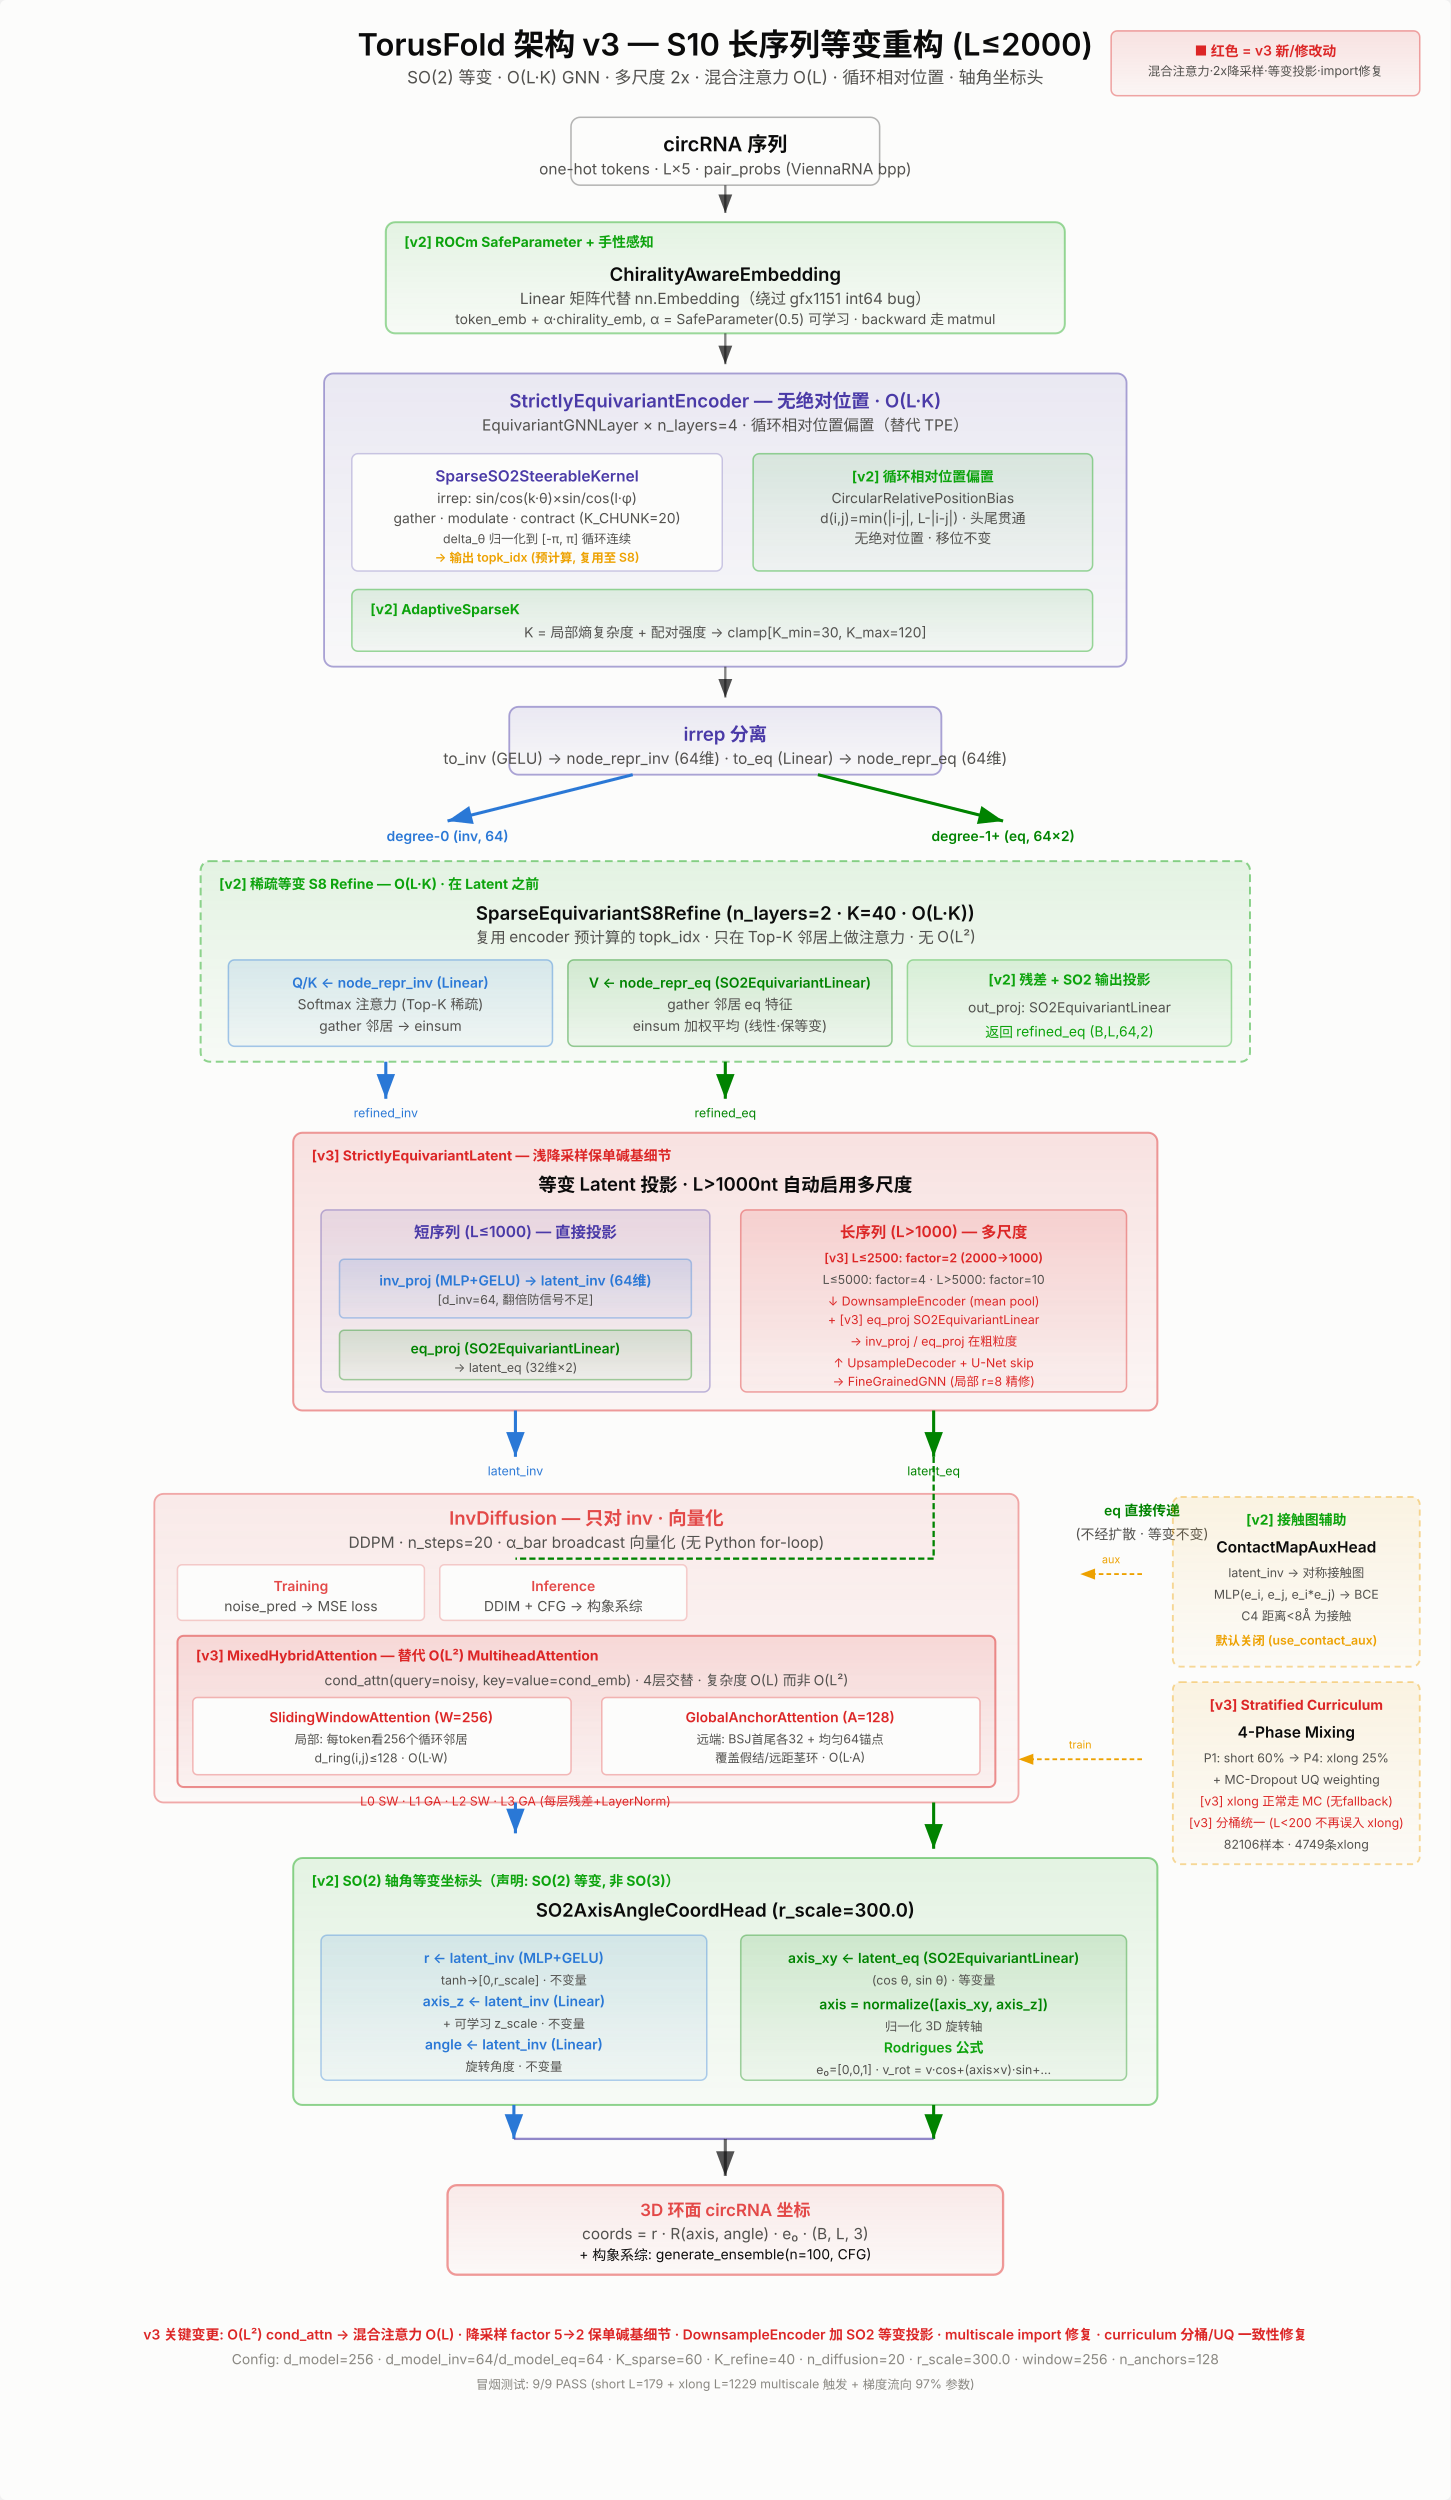
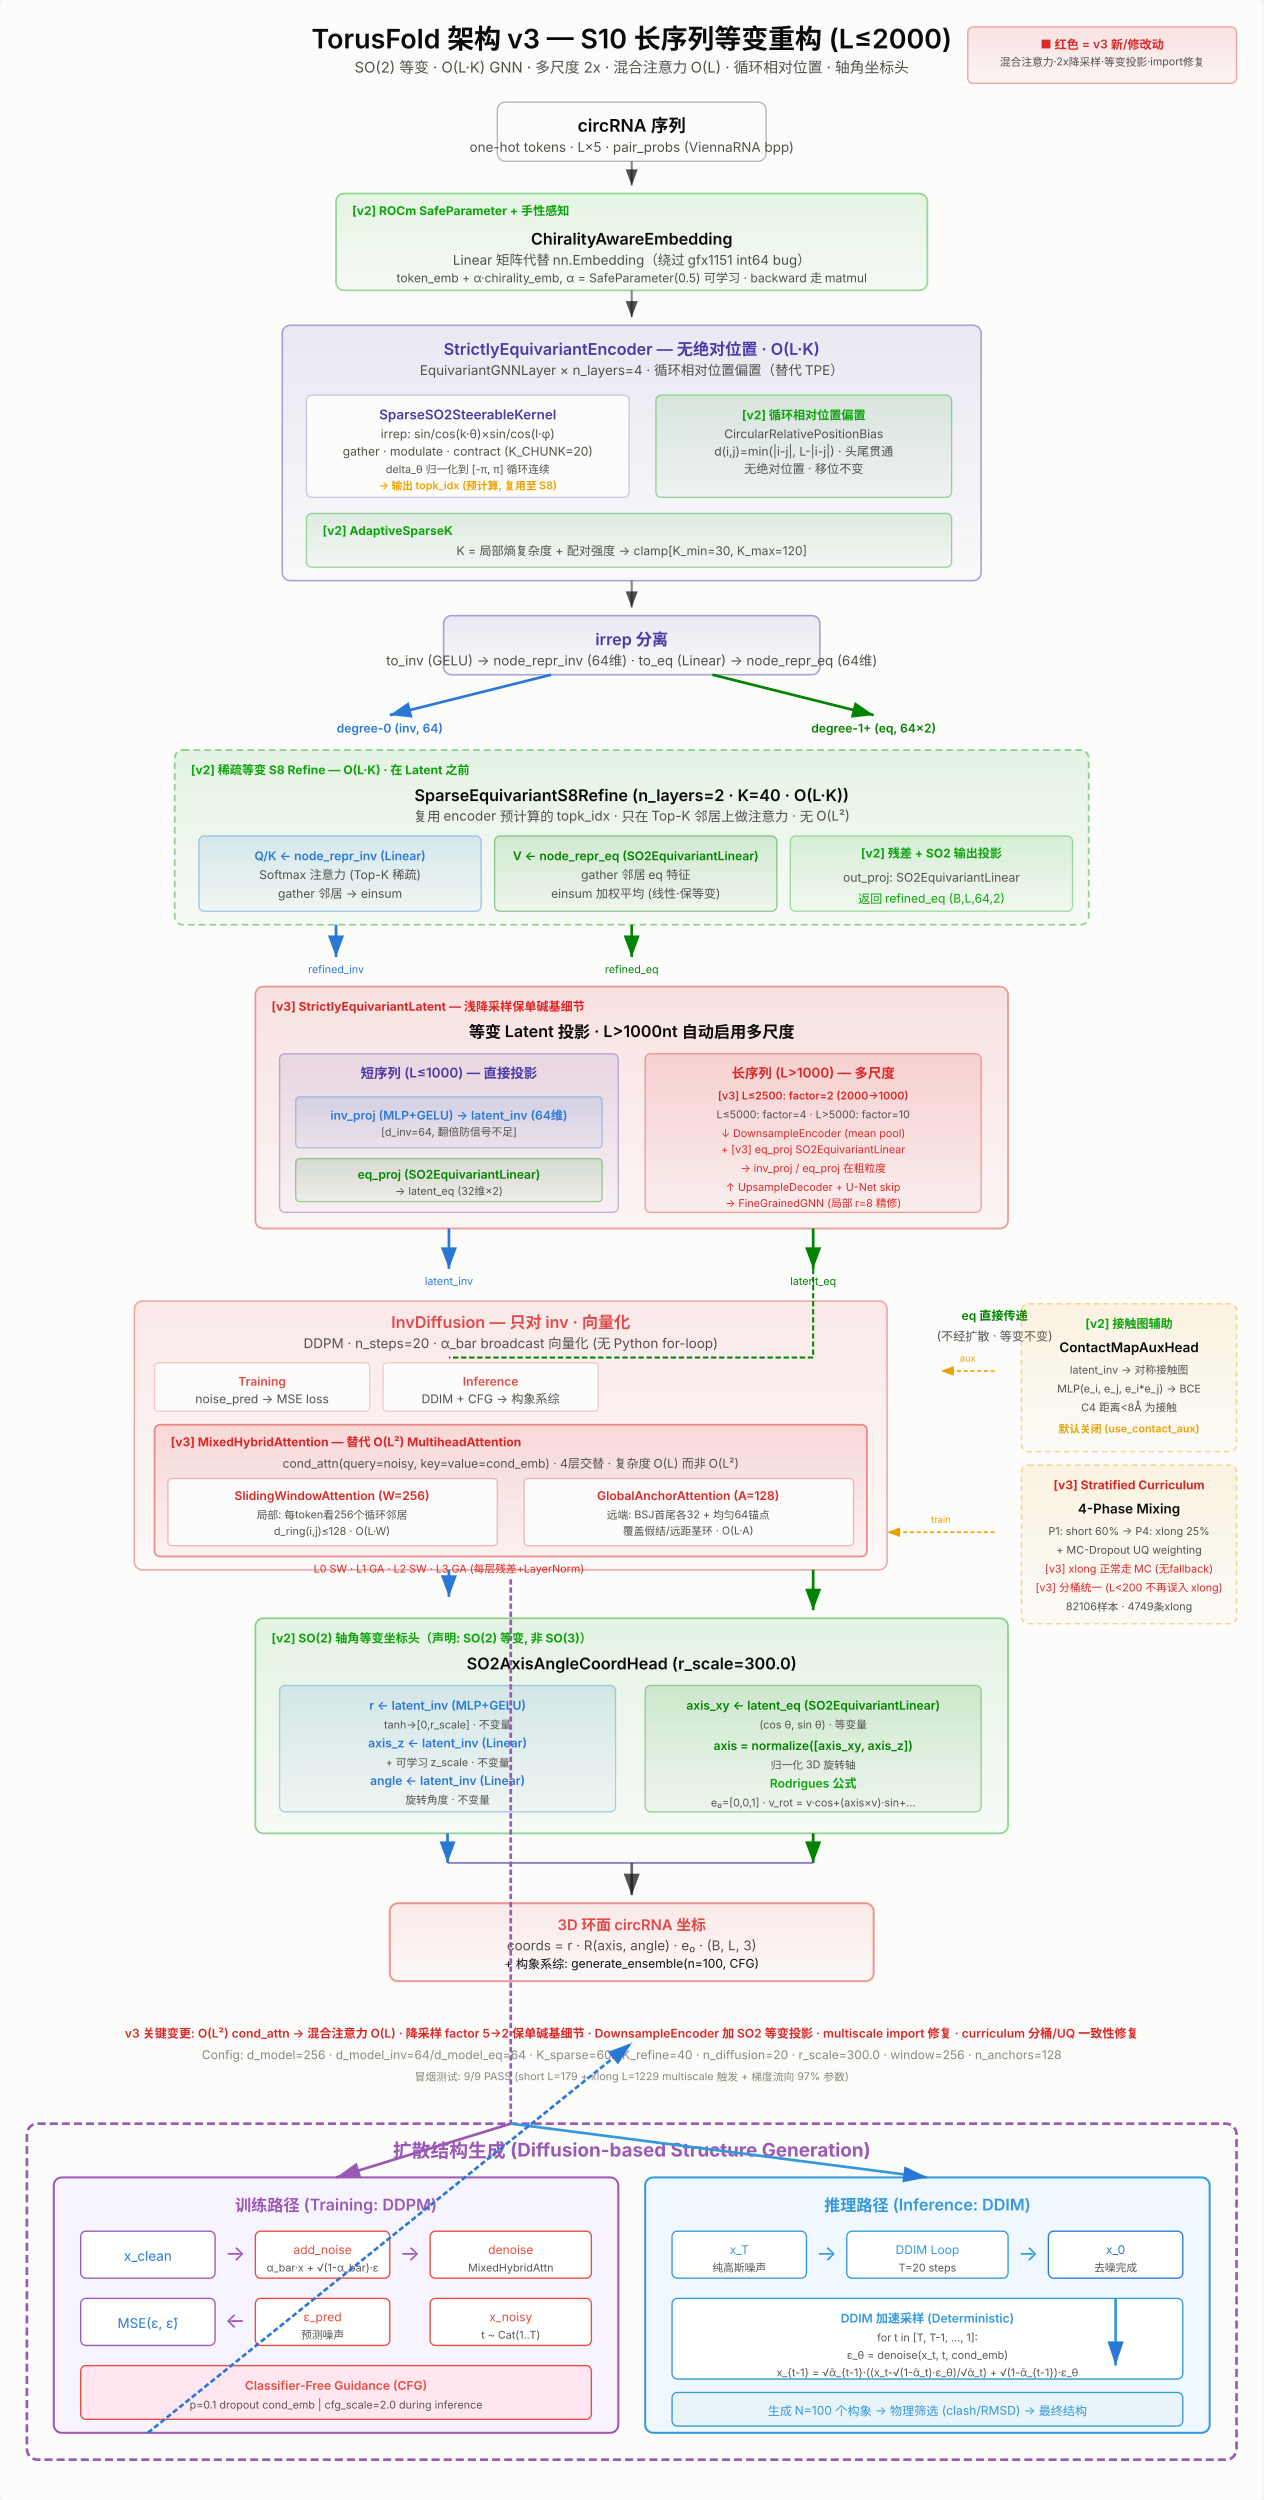
- <svg xmlns="http://www.w3.org/2000/svg" viewBox="0 0 940 1620" font-family="system-ui,-apple-system,Segoe UI,sans-serif">
+ <svg xmlns="http://www.w3.org/2000/svg" viewBox="0 0 940 1860" font-family="system-ui,-apple-system,Segoe UI,sans-serif">
  <defs>
+     <marker id="arrow-black" markerWidth="10" markerHeight="10" refX="9" refY="3" orient="auto" markerUnits="strokeWidth">
+       <path d="M0,0 L0,6 L9,3 z" fill="#0b0b0b" />
+     </marker>
+     <marker id="arrow-red" markerWidth="10" markerHeight="10" refX="9" refY="3" orient="auto" markerUnits="strokeWidth">
+       <path d="M0,0 L0,6 L9,3 z" fill="#dc2626" />
+     </marker>
+     <marker id="arrow-green" markerWidth="10" markerHeight="10" refX="9" refY="3" orient="auto" markerUnits="strokeWidth">
+       <path d="M0,0 L0,6 L9,3 z" fill="#0ca30c" />
+     </marker>
+     <marker id="arrow-blue" markerWidth="10" markerHeight="10" refX="9" refY="3" orient="auto" markerUnits="strokeWidth">
+       <path d="M0,0 L0,6 L9,3 z" fill="#2a78d6" />
+     </marker>
+     <marker id="arrow-purple" markerWidth="10" markerHeight="10" refX="9" refY="3" orient="auto" markerUnits="strokeWidth">
+       <path d="M0,0 L0,6 L9,3 z" fill="#9b59b6" />
+     </marker>
    <linearGradient id="invFill" x1="0" x2="0" y1="0" y2="1">
      <stop offset="0" stop-color="#2a78d6" stop-opacity="0.12" />
      <stop offset="1" stop-color="#2a78d6" stop-opacity="0.03" />
    </linearGradient>
    <linearGradient id="eqFill" x1="0" x2="0" y1="0" y2="1">
      <stop offset="0" stop-color="#008300" stop-opacity="0.12" />
      <stop offset="1" stop-color="#008300" stop-opacity="0.03" />
    </linearGradient>
    <linearGradient id="mixFill" x1="0" x2="0" y1="0" y2="1">
      <stop offset="0" stop-color="#4a3aa7" stop-opacity="0.10" />
      <stop offset="1" stop-color="#4a3aa7" stop-opacity="0.02" />
    </linearGradient>
    <linearGradient id="lossFill" x1="0" x2="0" y1="0" y2="1">
      <stop offset="0" stop-color="#e34948" stop-opacity="0.10" />
      <stop offset="1" stop-color="#e34948" stop-opacity="0.02" />
    </linearGradient>
    <linearGradient id="fixFill" x1="0" x2="0" y1="0" y2="1">
      <stop offset="0" stop-color="#0ca30c" stop-opacity="0.10" />
      <stop offset="1" stop-color="#0ca30c" stop-opacity="0.02" />
    </linearGradient>
    <linearGradient id="sideFill" x1="0" x2="0" y1="0" y2="1">
      <stop offset="0" stop-color="#eda100" stop-opacity="0.10" />
      <stop offset="1" stop-color="#eda100" stop-opacity="0.02" />
    </linearGradient>
    <linearGradient id="v3Fill" x1="0" x2="0" y1="0" y2="1">
      <stop offset="0" stop-color="#dc2626" stop-opacity="0.12" />
      <stop offset="1" stop-color="#dc2626" stop-opacity="0.03" />
    </linearGradient>
    <marker id="a-black" markerWidth="10" markerHeight="10" refX="8" refY="3" orient="auto" markerUnits="strokeWidth">
      <path d="M0,0 L0,6 L8,3 z" fill="#0b0b0b" fill-opacity="0.7" />
    </marker>
    <marker id="a-inv" markerWidth="10" markerHeight="10" refX="8" refY="3" orient="auto" markerUnits="strokeWidth">
      <path d="M0,0 L0,6 L8,3 z" fill="#2a78d6" />
    </marker>
    <marker id="a-eq" markerWidth="10" markerHeight="10" refX="8" refY="3" orient="auto" markerUnits="strokeWidth">
      <path d="M0,0 L0,6 L8,3 z" fill="#008300" />
    </marker>
    <marker id="a-side" markerWidth="10" markerHeight="10" refX="8" refY="3" orient="auto" markerUnits="strokeWidth">
      <path d="M0,0 L0,6 L8,3 z" fill="#eda100" />
    </marker>
    <style>
    .new-tag { font-size: 9px; fill: #dc2626; font-weight: 700; }
    .v2-tag { font-size: 9px; fill: #0ca30c; font-weight: 700; }
  </style>
  </defs>
-   <rect width="940" height="1620" fill="#fcfcfb" rx="4" />
+   <rect width="940" height="1860" fill="#fcfcfb" rx="4" />
  <text x="470" y="36" text-anchor="middle" font-size="20" font-weight="600" fill="#0b0b0b">TorusFold 架构 v3 — S10 长序列等变重构 (L≤2000)</text>
  <text x="470" y="54" text-anchor="middle" font-size="11" fill="#52514e">SO(2) 等变 · O(L·K) GNN · 多尺度 2x · 混合注意力 O(L) · 循环相对位置 · 轴角坐标头</text>
  <rect x="720" y="20" width="200" height="42" rx="4" fill="url(#v3Fill)" stroke="#dc2626" stroke-opacity="0.4" stroke-width="1" />
  <text x="820" y="36" text-anchor="middle" font-size="9" fill="#dc2626" font-weight="600">■ 红色 = v3 新/修改动</text>
  <text x="820" y="49" text-anchor="middle" font-size="8" fill="#52514e">混合注意力·2x降采样·等变投影·import修复</text>
  <rect x="370" y="76" width="200" height="44" rx="6" fill="#fcfcfb" stroke="#0b0b0b" stroke-opacity="0.3" stroke-width="1" />
  <text x="470" y="98" text-anchor="middle" font-size="13" font-weight="600" fill="#0b0b0b">circRNA 序列</text>
  <text x="470" y="113" text-anchor="middle" font-size="10" fill="#52514e">one-hot tokens · L×5 · pair_probs (ViennaRNA bpp)</text>
  <line x1="470" y1="120" x2="470" y2="138" stroke="#0b0b0b" stroke-opacity="0.5" stroke-width="1.5" marker-end="url(#a-black)" />
  <rect x="250" y="144" width="440" height="72" rx="6" fill="url(#fixFill)" stroke="#0ca30c" stroke-opacity="0.4" stroke-width="1.3" />
  <text class="v2-tag" x="262" y="160">[v2] ROCm SafeParameter + 手性感知</text>
  <text x="470" y="182" text-anchor="middle" font-size="12" font-weight="600" fill="#0b0b0b">ChiralityAwareEmbedding</text>
  <text x="470" y="197" text-anchor="middle" font-size="10" fill="#52514e">Linear 矩阵代替 nn.Embedding（绕过 gfx1151 int64 bug）</text>
  <text x="470" y="210" text-anchor="middle" font-size="9" fill="#52514e">token_emb + α·chirality_emb, α = SafeParameter(0.5) 可学习 · backward 走 matmul</text>
  <line x1="470" y1="216" x2="470" y2="236" stroke="#0b0b0b" stroke-opacity="0.5" stroke-width="1.5" marker-end="url(#a-black)" />
  <rect x="210" y="242" width="520" height="190" rx="6" fill="url(#mixFill)" stroke="#4a3aa7" stroke-opacity="0.45" stroke-width="1.2" />
  <text x="470" y="264" text-anchor="middle" font-size="12" font-weight="600" fill="#4a3aa7">StrictlyEquivariantEncoder — 无绝对位置 · O(L·K)</text>
  <text x="470" y="279" text-anchor="middle" font-size="10" fill="#52514e">EquivariantGNNLayer × n_layers=4 · 循环相对位置偏置（替代 TPE）</text>
  <rect x="228" y="294" width="240" height="76" rx="4" fill="#fcfcfb" stroke="#4a3aa7" stroke-opacity="0.25" stroke-width="1" />
  <text x="348" y="312" text-anchor="middle" font-size="10" font-weight="600" fill="#4a3aa7">SparseSO2SteerableKernel</text>
  <text x="348" y="326" text-anchor="middle" font-size="9" fill="#52514e">irrep: sin/cos(k·θ)×sin/cos(l·φ)</text>
  <text x="348" y="339" text-anchor="middle" font-size="9" fill="#52514e">gather · modulate · contract (K_CHUNK=20)</text>
  <text x="348" y="352" text-anchor="middle" font-size="8" fill="#52514e">delta_θ 归一化到 [-π, π] 循环连续</text>
  <text x="348" y="364" text-anchor="middle" font-size="8" fill="#eda100" font-weight="600">→ 输出 topk_idx (预计算, 复用至 S8)</text>
  <rect x="488" y="294" width="220" height="76" rx="4" fill="url(#fixFill)" stroke="#0ca30c" stroke-opacity="0.4" stroke-width="1" />
  <text class="v2-tag" x="598" y="312" text-anchor="middle">[v2] 循环相对位置偏置</text>
  <text x="598" y="326" text-anchor="middle" font-size="9" fill="#52514e">CircularRelativePositionBias</text>
  <text x="598" y="339" text-anchor="middle" font-size="9" fill="#52514e">d(i,j)=min(|i-j|, L-|i-j|) · 头尾贯通</text>
  <text x="598" y="352" text-anchor="middle" font-size="9" fill="#52514e">无绝对位置 · 移位不变</text>
  <rect x="228" y="382" width="480" height="40" rx="4" fill="url(#fixFill)" stroke="#0ca30c" stroke-opacity="0.4" stroke-width="1" />
  <text class="v2-tag" x="240" y="398">[v2] AdaptiveSparseK</text>
  <text x="470" y="413" text-anchor="middle" font-size="9" fill="#52514e">K = 局部熵复杂度 + 配对强度 → clamp[K_min=30, K_max=120]</text>
  <line x1="470" y1="432" x2="470" y2="452" stroke="#0b0b0b" stroke-opacity="0.5" stroke-width="1.5" marker-end="url(#a-black)" />
  <rect x="330" y="458" width="280" height="44" rx="6" fill="url(#mixFill)" stroke="#4a3aa7" stroke-opacity="0.45" stroke-width="1.2" />
  <text x="470" y="480" text-anchor="middle" font-size="12" font-weight="600" fill="#4a3aa7">irrep 分离</text>
  <text x="470" y="495" text-anchor="middle" font-size="10" fill="#52514e">to_inv (GELU) → node_repr_inv (64维) · to_eq (Linear) → node_repr_eq (64维)</text>
  <line x1="410" y1="502" x2="290" y2="532" stroke="#2a78d6" stroke-width="2" marker-end="url(#a-inv)" />
  <line x1="530" y1="502" x2="650" y2="532" stroke="#008300" stroke-width="2" marker-end="url(#a-eq)" />
  <text x="290" y="545" text-anchor="middle" font-size="9" font-weight="600" fill="#2a78d6">degree-0 (inv, 64)</text>
  <text x="650" y="545" text-anchor="middle" font-size="9" font-weight="600" fill="#008300">degree-1+ (eq, 64×2)</text>
  <rect x="130" y="558" width="680" height="130" rx="6" fill="url(#fixFill)" stroke="#0ca30c" stroke-opacity="0.45" stroke-width="1.3" stroke-dasharray="5,3" />
  <text class="v2-tag" x="142" y="576">[v2] 稀疏等变 S8 Refine — O(L·K) · 在 Latent 之前</text>
  <text x="470" y="596" text-anchor="middle" font-size="12" font-weight="600" fill="#0b0b0b">SparseEquivariantS8Refine (n_layers=2 · K=40 · O(L·K))</text>
  <text x="470" y="611" text-anchor="middle" font-size="10" fill="#52514e">复用 encoder 预计算的 topk_idx · 只在 Top-K 邻居上做注意力 · 无 O(L²)</text>
  <rect x="148" y="622" width="210" height="56" rx="4" fill="url(#invFill)" stroke="#2a78d6" stroke-opacity="0.4" stroke-width="1" />
  <text x="253" y="640" text-anchor="middle" font-size="9" font-weight="600" fill="#2a78d6">Q/K ← node_repr_inv (Linear)</text>
  <text x="253" y="654" text-anchor="middle" font-size="9" fill="#52514e">Softmax 注意力 (Top-K 稀疏)</text>
  <text x="253" y="668" text-anchor="middle" font-size="9" fill="#52514e">gather 邻居 → einsum</text>
  <rect x="368" y="622" width="210" height="56" rx="4" fill="url(#eqFill)" stroke="#008300" stroke-opacity="0.4" stroke-width="1" />
  <text x="473" y="640" text-anchor="middle" font-size="9" font-weight="600" fill="#008300">V ← node_repr_eq (SO2EquivariantLinear)</text>
  <text x="473" y="654" text-anchor="middle" font-size="9" fill="#52514e">gather 邻居 eq 特征</text>
  <text x="473" y="668" text-anchor="middle" font-size="9" fill="#52514e">einsum 加权平均 (线性·保等变)</text>
  <rect x="588" y="622" width="210" height="56" rx="4" fill="url(#fixFill)" stroke="#0ca30c" stroke-opacity="0.35" stroke-width="1" />
  <text class="v2-tag" x="693" y="638" text-anchor="middle">[v2] 残差 + SO2 输出投影</text>
  <text x="693" y="656" text-anchor="middle" font-size="9" fill="#52514e">out_proj: SO2EquivariantLinear</text>
  <text x="693" y="672" text-anchor="middle" font-size="9" fill="#0ca30c">返回 refined_eq (B,L,64,2)</text>
  <line x1="250" y1="688" x2="250" y2="712" stroke="#2a78d6" stroke-width="2" marker-end="url(#a-inv)" />
  <line x1="470" y1="688" x2="470" y2="712" stroke="#008300" stroke-width="2" marker-end="url(#a-eq)" />
  <text x="250" y="724" text-anchor="middle" font-size="8" fill="#2a78d6">refined_inv</text>
  <text x="470" y="724" text-anchor="middle" font-size="8" fill="#008300">refined_eq</text>
  <rect x="190" y="734" width="560" height="180" rx="6" fill="url(#v3Fill)" stroke="#dc2626" stroke-opacity="0.45" stroke-width="1.3" />
  <text class="new-tag" x="202" y="752">[v3] StrictlyEquivariantLatent — 浅降采样保单碱基细节</text>
  <text x="470" y="772" text-anchor="middle" font-size="12" font-weight="600" fill="#0b0b0b">等变 Latent 投影 · L&gt;1000nt 自动启用多尺度</text>
  <rect x="208" y="784" width="252" height="118" rx="4" fill="url(#mixFill)" stroke="#4a3aa7" stroke-opacity="0.35" stroke-width="1" />
  <text x="334" y="802" text-anchor="middle" font-size="10" font-weight="600" fill="#4a3aa7">短序列 (L≤1000) — 直接投影</text>
  <rect x="220" y="816" width="228" height="38" rx="3" fill="url(#invFill)" stroke="#2a78d6" stroke-opacity="0.35" stroke-width="1" />
  <text x="334" y="833" text-anchor="middle" font-size="9" font-weight="600" fill="#2a78d6">inv_proj (MLP+GELU) → latent_inv (64维)</text>
  <text x="334" y="845" text-anchor="middle" font-size="8" fill="#52514e">[d_inv=64, 翻倍防信号不足]</text>
  <rect x="220" y="862" width="228" height="32" rx="3" fill="url(#eqFill)" stroke="#008300" stroke-opacity="0.35" stroke-width="1" />
  <text x="334" y="877" text-anchor="middle" font-size="9" font-weight="600" fill="#008300">eq_proj (SO2EquivariantLinear)</text>
  <text x="334" y="889" text-anchor="middle" font-size="8" fill="#52514e">→ latent_eq (32维×2)</text>
  <rect x="480" y="784" width="250" height="118" rx="4" fill="url(#v3Fill)" stroke="#dc2626" stroke-opacity="0.4" stroke-width="1" />
  <text x="605" y="802" text-anchor="middle" font-size="10" font-weight="600" fill="#dc2626">长序列 (L&gt;1000) — 多尺度</text>
  <text x="605" y="818" text-anchor="middle" font-size="8" fill="#dc2626" font-weight="600">[v3] L≤2500: factor=2 (2000→1000)</text>
  <text x="605" y="832" text-anchor="middle" font-size="8" fill="#52514e">L≤5000: factor=4 · L&gt;5000: factor=10</text>
  <text x="605" y="846" text-anchor="middle" font-size="8" fill="#dc2626">↓ DownsampleEncoder (mean pool)</text>
  <text x="605" y="858" text-anchor="middle" font-size="8" fill="#dc2626">  + [v3] eq_proj SO2EquivariantLinear</text>
  <text x="605" y="872" text-anchor="middle" font-size="8" fill="#dc2626">→ inv_proj / eq_proj 在粗粒度</text>
  <text x="605" y="886" text-anchor="middle" font-size="8" fill="#dc2626">↑ UpsampleDecoder + U-Net skip</text>
  <text x="605" y="898" text-anchor="middle" font-size="8" fill="#dc2626">→ FineGrainedGNN (局部 r=8 精修)</text>
  <line x1="334" y1="914" x2="334" y2="944" stroke="#2a78d6" stroke-width="2" marker-end="url(#a-inv)" />
  <line x1="605" y1="914" x2="605" y2="944" stroke="#008300" stroke-width="2" marker-end="url(#a-eq)" />
  <text x="334" y="956" text-anchor="middle" font-size="8" fill="#2a78d6">latent_inv</text>
  <text x="605" y="956" text-anchor="middle" font-size="8" fill="#008300">latent_eq</text>
  <rect x="100" y="968" width="560" height="200" rx="6" fill="url(#lossFill)" stroke="#e34948" stroke-opacity="0.45" stroke-width="1.2" />
  <text x="380" y="988" text-anchor="middle" font-size="12" font-weight="600" fill="#e34948">InvDiffusion — 只对 inv · 向量化</text>
  <text x="380" y="1003" text-anchor="middle" font-size="10" fill="#52514e">DDPM · n_steps=20 · α_bar broadcast 向量化 (无 Python for-loop)</text>
  <rect x="115" y="1014" width="160" height="36" rx="3" fill="#fcfcfb" stroke="#e34948" stroke-opacity="0.25" stroke-width="1" />
  <text x="195" y="1031" text-anchor="middle" font-size="9" font-weight="600" fill="#e34948">Training</text>
  <text x="195" y="1044" text-anchor="middle" font-size="9" fill="#52514e">noise_pred → MSE loss</text>
  <rect x="285" y="1014" width="160" height="36" rx="3" fill="#fcfcfb" stroke="#e34948" stroke-opacity="0.25" stroke-width="1" />
  <text x="365" y="1031" text-anchor="middle" font-size="9" font-weight="600" fill="#e34948">Inference</text>
  <text x="365" y="1044" text-anchor="middle" font-size="9" fill="#52514e">DDIM + CFG → 构象系综</text>
  <rect x="115" y="1060" width="530" height="98" rx="4" fill="url(#v3Fill)" stroke="#dc2626" stroke-opacity="0.5" stroke-width="1.3" />
  <text class="new-tag" x="127" y="1076">[v3] MixedHybridAttention — 替代 O(L²) MultiheadAttention</text>
  <text x="380" y="1092" text-anchor="middle" font-size="9" fill="#52514e">cond_attn(query=noisy, key=value=cond_emb) · 4层交替 · 复杂度 O(L) 而非 O(L²)</text>
  <rect x="125" y="1100" width="245" height="50" rx="3" fill="#fcfcfb" stroke="#dc2626" stroke-opacity="0.3" stroke-width="1" />
  <text x="247" y="1116" text-anchor="middle" font-size="9" font-weight="600" fill="#dc2626">SlidingWindowAttention (W=256)</text>
  <text x="247" y="1130" text-anchor="middle" font-size="8" fill="#52514e">局部: 每token看256个循环邻居</text>
  <text x="247" y="1142" text-anchor="middle" font-size="8" fill="#52514e">d_ring(i,j)≤128 · O(L·W)</text>
  <rect x="390" y="1100" width="245" height="50" rx="3" fill="#fcfcfb" stroke="#dc2626" stroke-opacity="0.3" stroke-width="1" />
  <text x="512" y="1116" text-anchor="middle" font-size="9" font-weight="600" fill="#dc2626">GlobalAnchorAttention (A=128)</text>
  <text x="512" y="1130" text-anchor="middle" font-size="8" fill="#52514e">远端: BSJ首尾各32 + 均匀64锚点</text>
  <text x="512" y="1142" text-anchor="middle" font-size="8" fill="#52514e">覆盖假结/远距茎环 · O(L·A)</text>
  <text x="334" y="1170" text-anchor="middle" font-size="8" fill="#dc2626">L0 SW · L1 GA · L2 SW · L3 GA (每层残差+LayerNorm)</text>
  <line x1="334" y1="1168" x2="334" y2="1188" stroke="#2a78d6" stroke-width="2" marker-end="url(#a-inv)" />
  <text x="740" y="982" text-anchor="middle" font-size="9" font-weight="600" fill="#008300">eq 直接传递</text>
  <text x="740" y="997" text-anchor="middle" font-size="9" fill="#52514e">(不经扩散 · 等变不变)</text>
  <line x1="605" y1="944" x2="605" y2="1010" stroke="#008300" stroke-width="1.5" stroke-dasharray="4,2" />
  <line x1="605" y1="1010" x2="334" y2="1010" stroke="#008300" stroke-width="1.5" stroke-dasharray="4,2" />
  <line x1="605" y1="1168" x2="605" y2="1198" stroke="#008300" stroke-width="2" marker-end="url(#a-eq)" />
  <rect x="190" y="1204" width="560" height="160" rx="6" fill="url(#fixFill)" stroke="#0ca30c" stroke-opacity="0.45" stroke-width="1.3" />
  <text class="v2-tag" x="202" y="1222">[v2] SO(2) 轴角等变坐标头（声明: SO(2) 等变, 非 SO(3)）</text>
  <text x="470" y="1242" text-anchor="middle" font-size="12" font-weight="600" fill="#0b0b0b">SO2AxisAngleCoordHead (r_scale=300.0)</text>
  <rect x="208" y="1254" width="250" height="94" rx="4" fill="url(#invFill)" stroke="#2a78d6" stroke-opacity="0.35" stroke-width="1" />
  <text x="333" y="1272" text-anchor="middle" font-size="9" font-weight="600" fill="#2a78d6">r ← latent_inv (MLP+GELU)</text>
  <text x="333" y="1286" text-anchor="middle" font-size="8" fill="#52514e">tanh→[0,r_scale] · 不变量</text>
  <text x="333" y="1300" text-anchor="middle" font-size="9" font-weight="600" fill="#2a78d6">axis_z ← latent_inv (Linear)</text>
  <text x="333" y="1314" text-anchor="middle" font-size="8" fill="#52514e">+ 可学习 z_scale · 不变量</text>
  <text x="333" y="1328" text-anchor="middle" font-size="9" font-weight="600" fill="#2a78d6">angle ← latent_inv (Linear)</text>
  <text x="333" y="1342" text-anchor="middle" font-size="8" fill="#52514e">旋转角度 · 不变量</text>
  <rect x="480" y="1254" width="250" height="94" rx="4" fill="url(#eqFill)" stroke="#008300" stroke-opacity="0.35" stroke-width="1" />
  <text x="605" y="1272" text-anchor="middle" font-size="9" font-weight="600" fill="#008300">axis_xy ← latent_eq (SO2EquivariantLinear)</text>
  <text x="605" y="1286" text-anchor="middle" font-size="8" fill="#52514e">(cos θ, sin θ) · 等变量</text>
  <text x="605" y="1302" text-anchor="middle" font-size="9" font-weight="600" fill="#008300">axis = normalize([axis_xy, axis_z])</text>
  <text x="605" y="1316" text-anchor="middle" font-size="8" fill="#52514e">归一化 3D 旋转轴</text>
  <text x="605" y="1330" text-anchor="middle" font-size="9" font-weight="600" fill="#0ca30c">Rodrigues 公式</text>
  <text x="605" y="1344" text-anchor="middle" font-size="8" fill="#52514e">e₀=[0,0,1] · v_rot = v·cos+(axis×v)·sin+...</text>
  <line x1="333" y1="1364" x2="333" y2="1386" stroke="#2a78d6" stroke-width="2" marker-end="url(#a-inv)" />
  <line x1="605" y1="1364" x2="605" y2="1386" stroke="#008300" stroke-width="2" marker-end="url(#a-eq)" />
  <line x1="333" y1="1386" x2="470" y2="1386" stroke="#4a3aa7" stroke-width="1.5" stroke-opacity="0.6" />
  <line x1="605" y1="1386" x2="470" y2="1386" stroke="#4a3aa7" stroke-width="1.5" stroke-opacity="0.6" />
  <line x1="470" y1="1386" x2="470" y2="1410" stroke="#0b0b0b" stroke-opacity="0.6" stroke-width="2" marker-end="url(#a-black)" />
  <rect x="290" y="1416" width="360" height="58" rx="6" fill="url(#lossFill)" stroke="#e34948" stroke-opacity="0.55" stroke-width="1.5" />
  <text x="470" y="1436" text-anchor="middle" font-size="11" font-weight="600" fill="#e34948">3D 环面 circRNA 坐标</text>
  <text x="470" y="1451" text-anchor="middle" font-size="10" fill="#52514e">coords = r · R(axis, angle) · e₀ · (B, L, 3)</text>
  <text x="470" y="1464" text-anchor="middle" font-size="9" fill="#0b0b0b">+ 构象系综: generate_ensemble(n=100, CFG)</text>
  <rect x="760" y="970" width="160" height="110" rx="5" fill="url(#sideFill)" stroke="#eda100" stroke-opacity="0.4" stroke-width="1.2" stroke-dasharray="4,3" />
  <text class="v2-tag" x="840" y="988" text-anchor="middle">[v2] 接触图辅助</text>
  <text x="840" y="1006" text-anchor="middle" font-size="10" font-weight="600" fill="#0b0b0b">ContactMapAuxHead</text>
  <text x="840" y="1022" text-anchor="middle" font-size="8" fill="#52514e">latent_inv → 对称接触图</text>
  <text x="840" y="1036" text-anchor="middle" font-size="8" fill="#52514e">MLP(e_i, e_j, e_i*e_j) → BCE</text>
  <text x="840" y="1050" text-anchor="middle" font-size="8" fill="#52514e">C4 距离&lt;8Å 为接触</text>
  <text x="840" y="1066" text-anchor="middle" font-size="8" fill="#eda100" font-weight="600">默认关闭 (use_contact_aux)</text>
  <line x1="740" y1="1020" x2="700" y2="1020" stroke="#eda100" stroke-width="1.2" stroke-dasharray="3,2" marker-end="url(#a-side)" />
  <text x="720" y="1013" text-anchor="middle" font-size="7" fill="#eda100">aux</text>
  <rect x="760" y="1090" width="160" height="118" rx="5" fill="url(#sideFill)" stroke="#eda100" stroke-opacity="0.4" stroke-width="1.2" stroke-dasharray="4,3" />
  <text class="new-tag" x="840" y="1108" text-anchor="middle">[v3] Stratified Curriculum</text>
  <text x="840" y="1126" text-anchor="middle" font-size="10" font-weight="600" fill="#0b0b0b">4-Phase Mixing</text>
  <text x="840" y="1142" text-anchor="middle" font-size="8" fill="#52514e">P1: short 60% → P4: xlong 25%</text>
  <text x="840" y="1156" text-anchor="middle" font-size="8" fill="#52514e">+ MC-Dropout UQ weighting</text>
  <text x="840" y="1170" text-anchor="middle" font-size="8" fill="#dc2626">[v3] xlong 正常走 MC (无fallback)</text>
  <text x="840" y="1184" text-anchor="middle" font-size="8" fill="#dc2626">[v3] 分桶统一 (L&lt;200 不再误入 xlong)</text>
  <text x="840" y="1198" text-anchor="middle" font-size="8" fill="#52514e">82106样本 · 4749条xlong</text>
  <line x1="740" y1="1140" x2="660" y2="1140" stroke="#eda100" stroke-width="1.2" stroke-dasharray="3,2" marker-end="url(#a-side)" />
  <text x="700" y="1133" text-anchor="middle" font-size="7" fill="#eda100">train</text>
  <text x="470" y="1516" text-anchor="middle" font-size="9" fill="#dc2626" font-weight="600">v3 关键变更: O(L²) cond_attn → 混合注意力 O(L) · 降采样 factor 5→2 保单碱基细节 · DownsampleEncoder 加 SO2 等变投影 · multiscale import 修复 · curriculum 分桶/UQ 一致性修复</text>
  <text x="470" y="1532" text-anchor="middle" font-size="9" fill="#898781">Config: d_model=256 · d_model_inv=64/d_model_eq=64 · K_sparse=60 · K_refine=40 · n_diffusion=20 · r_scale=300.0 · window=256 · n_anchors=128</text>
  <text x="470" y="1548" text-anchor="middle" font-size="8" fill="#898781">冒烟测试: 9/9 PASS (short L=179 + xlong L=1229 multiscale 触发 + 梯度流向 97% 参数)</text>
+   <rect x="20" y="1580" width="900" height="250" rx="8" fill="none" stroke="#9b59b6" stroke-width="2" stroke-dasharray="6,3" />
+   <text x="470" y="1605" text-anchor="middle" font-size="14" font-weight="700" fill="#9b59b6">扩散结构生成 (Diffusion-based Structure Generation)</text>
+   <rect x="40" y="1620" width="420" height="190" rx="6" fill="#f8f4ff" stroke="#9b59b6" stroke-width="1.5" />
+   <text x="250" y="1645" text-anchor="middle" font-size="12" font-weight="600" fill="#9b59b6">训练路径 (Training: DDPM)</text>
+   <rect x="60" y="1660" width="100" height="35" rx="4" fill="#fff" stroke="#9b59b6" stroke-width="1" />
+   <text x="110" y="1682" text-anchor="middle" font-size="10" fill="#2a78d6">x_clean</text>
+   <text x="175" y="1682" text-anchor="middle" font-size="16" fill="#9b59b6">→</text>
+   <rect x="190" y="1660" width="100" height="35" rx="4" fill="#fff" stroke="#e74c3c" stroke-width="1" />
+   <text x="240" y="1677" text-anchor="middle" font-size="9" fill="#e74c3c">add_noise</text>
+   <text x="240" y="1690" text-anchor="middle" font-size="8" fill="#555">α_bar·x + √(1-α_bar)·ε</text>
+   <text x="305" y="1682" text-anchor="middle" font-size="16" fill="#9b59b6">→</text>
+   <rect x="320" y="1660" width="120" height="35" rx="4" fill="#fff" stroke="#e74c3c" stroke-width="1" />
+   <text x="380" y="1677" text-anchor="middle" font-size="9" fill="#e74c3c">denoise</text>
+   <text x="380" y="1690" text-anchor="middle" font-size="8" fill="#555">MixedHybridAttn</text>
+   <rect x="60" y="1710" width="100" height="35" rx="4" fill="#fff" stroke="#9b59b6" stroke-width="1" />
+   <text x="110" y="1732" text-anchor="middle" font-size="10" fill="#2a78d6">MSE(ε, ε̂)</text>
+   <text x="175" y="1732" text-anchor="middle" font-size="16" fill="#9b59b6">←</text>
+   <rect x="190" y="1710" width="100" height="35" rx="4" fill="#fff" stroke="#e74c3c" stroke-width="1" />
+   <text x="240" y="1727" text-anchor="middle" font-size="9" fill="#e74c3c">ε_pred</text>
+   <text x="240" y="1740" text-anchor="middle" font-size="8" fill="#555">预测噪声</text>
+   <rect x="320" y="1710" width="120" height="35" rx="4" fill="#fff" stroke="#e74c3c" stroke-width="1" />
+   <text x="380" y="1727" text-anchor="middle" font-size="9" fill="#e74c3c">x_noisy</text>
+   <text x="380" y="1740" text-anchor="middle" font-size="8" fill="#555">t ~ Cat(1..T)</text>
+   <rect x="60" y="1760" width="380" height="40" rx="4" fill="#ffe6f0" stroke="#e74c3c" stroke-width="1" />
+   <text x="250" y="1778" text-anchor="middle" font-size="9" font-weight="600" fill="#e74c3c">Classifier-Free Guidance (CFG)</text>
+   <text x="250" y="1792" text-anchor="middle" font-size="8" fill="#555">p=0.1 dropout cond_emb | cfg_scale=2.0 during inference</text>
+   <rect x="480" y="1620" width="420" height="190" rx="6" fill="#f0f8ff" stroke="#3498db" stroke-width="1.5" />
+   <text x="690" y="1645" text-anchor="middle" font-size="12" font-weight="600" fill="#3498db">推理路径 (Inference: DDIM)</text>
+   <rect x="500" y="1660" width="100" height="35" rx="4" fill="#fff" stroke="#3498db" stroke-width="1" />
+   <text x="550" y="1677" text-anchor="middle" font-size="9" fill="#3498db">x_T</text>
+   <text x="550" y="1690" text-anchor="middle" font-size="8" fill="#555">纯高斯噪声</text>
+   <text x="615" y="1682" text-anchor="middle" font-size="16" fill="#3498db">→</text>
+   <rect x="630" y="1660" width="120" height="35" rx="4" fill="#fff" stroke="#3498db" stroke-width="1" />
+   <text x="690" y="1677" text-anchor="middle" font-size="9" fill="#3498db">DDIM Loop</text>
+   <text x="690" y="1690" text-anchor="middle" font-size="8" fill="#555">T=20 steps</text>
+   <text x="765" y="1682" text-anchor="middle" font-size="16" fill="#3498db">→</text>
+   <rect x="780" y="1660" width="100" height="35" rx="4" fill="#fff" stroke="#2a78d6" stroke-width="1" />
+   <text x="830" y="1677" text-anchor="middle" font-size="9" fill="#2a78d6">x_0</text>
+   <text x="830" y="1690" text-anchor="middle" font-size="8" fill="#555">去噪完成</text>
+   <rect x="500" y="1710" width="380" height="60" rx="4" fill="#fff" stroke="#3498db" stroke-width="1" />
+   <text x="690" y="1728" text-anchor="middle" font-size="9" font-weight="600" fill="#3498db">DDIM 加速采样 (Deterministic)</text>
+   <text x="690" y="1742" text-anchor="middle" font-size="8" fill="#555">for t in [T, T-1, ..., 1]:</text>
+   <text x="690" y="1755" text-anchor="middle" font-size="8" fill="#555">  ε_θ = denoise(x_t, t, cond_emb)</text>
+   <text x="690" y="1768" text-anchor="middle" font-size="8" fill="#555">  x_{t-1} = √ᾱ_{t-1}·((x_t-√(1-ᾱ_t)·ε_θ)/√ᾱ_t) + √(1-ᾱ_{t-1})·ε_θ</text>
+   <rect x="500" y="1780" width="380" height="25" rx="4" fill="#e8f4f8" stroke="#3498db" stroke-width="1" />
+   <text x="690" y="1797" text-anchor="middle" font-size="9" fill="#3498db">生成 N=100 个构象 → 物理筛选 (clash/RMSD) → 最终结构</text>
+   <line x1="380" y1="1175" x2="380" y2="1580" stroke="#9b59b6" stroke-width="2" stroke-dasharray="4,2" />
+   <line x1="380" y1="1580" x2="250" y2="1620" stroke="#9b59b6" stroke-width="2" marker-end="url(#arrow-purple)" />
+   <line x1="380" y1="1580" x2="690" y2="1620" stroke="#3498db" stroke-width="2" marker-end="url(#arrow-blue)" />
+   <line x1="110" y1="1810" x2="470" y2="1520" stroke="#2a78d6" stroke-width="2" marker-end="url(#arrow-blue)" stroke-dasharray="4,2" />
+   <line x1="830" y1="1710" x2="830" y2="1760" stroke="#3498db" stroke-width="2" marker-end="url(#arrow-blue)" />
</svg>
